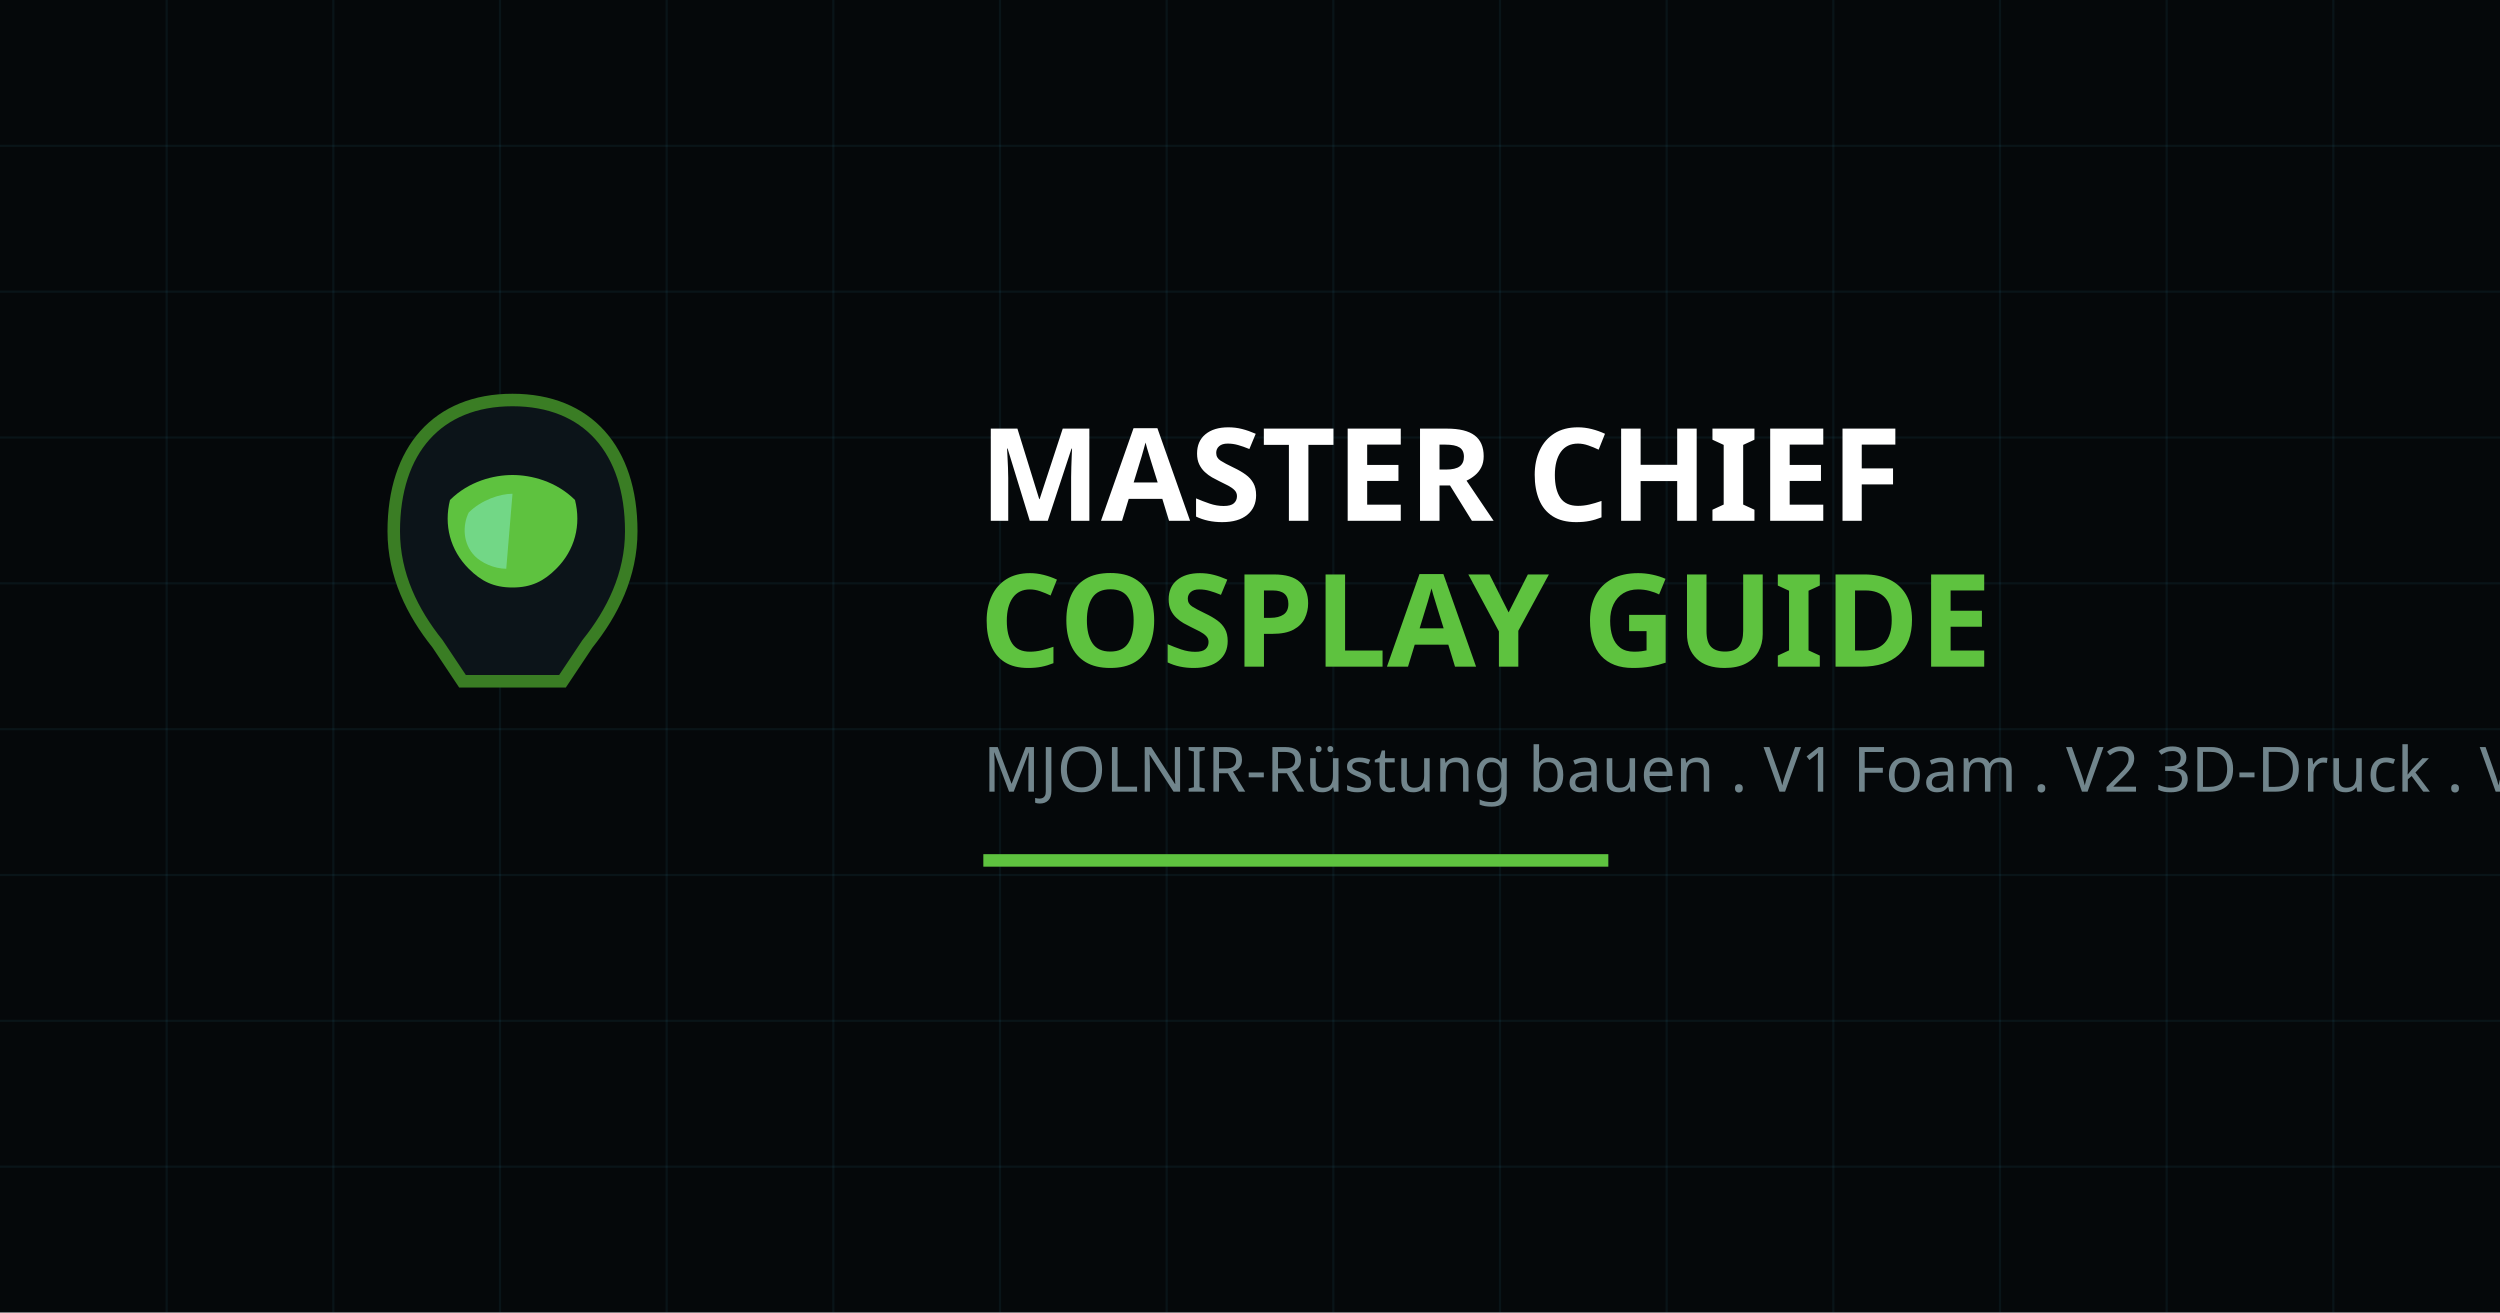
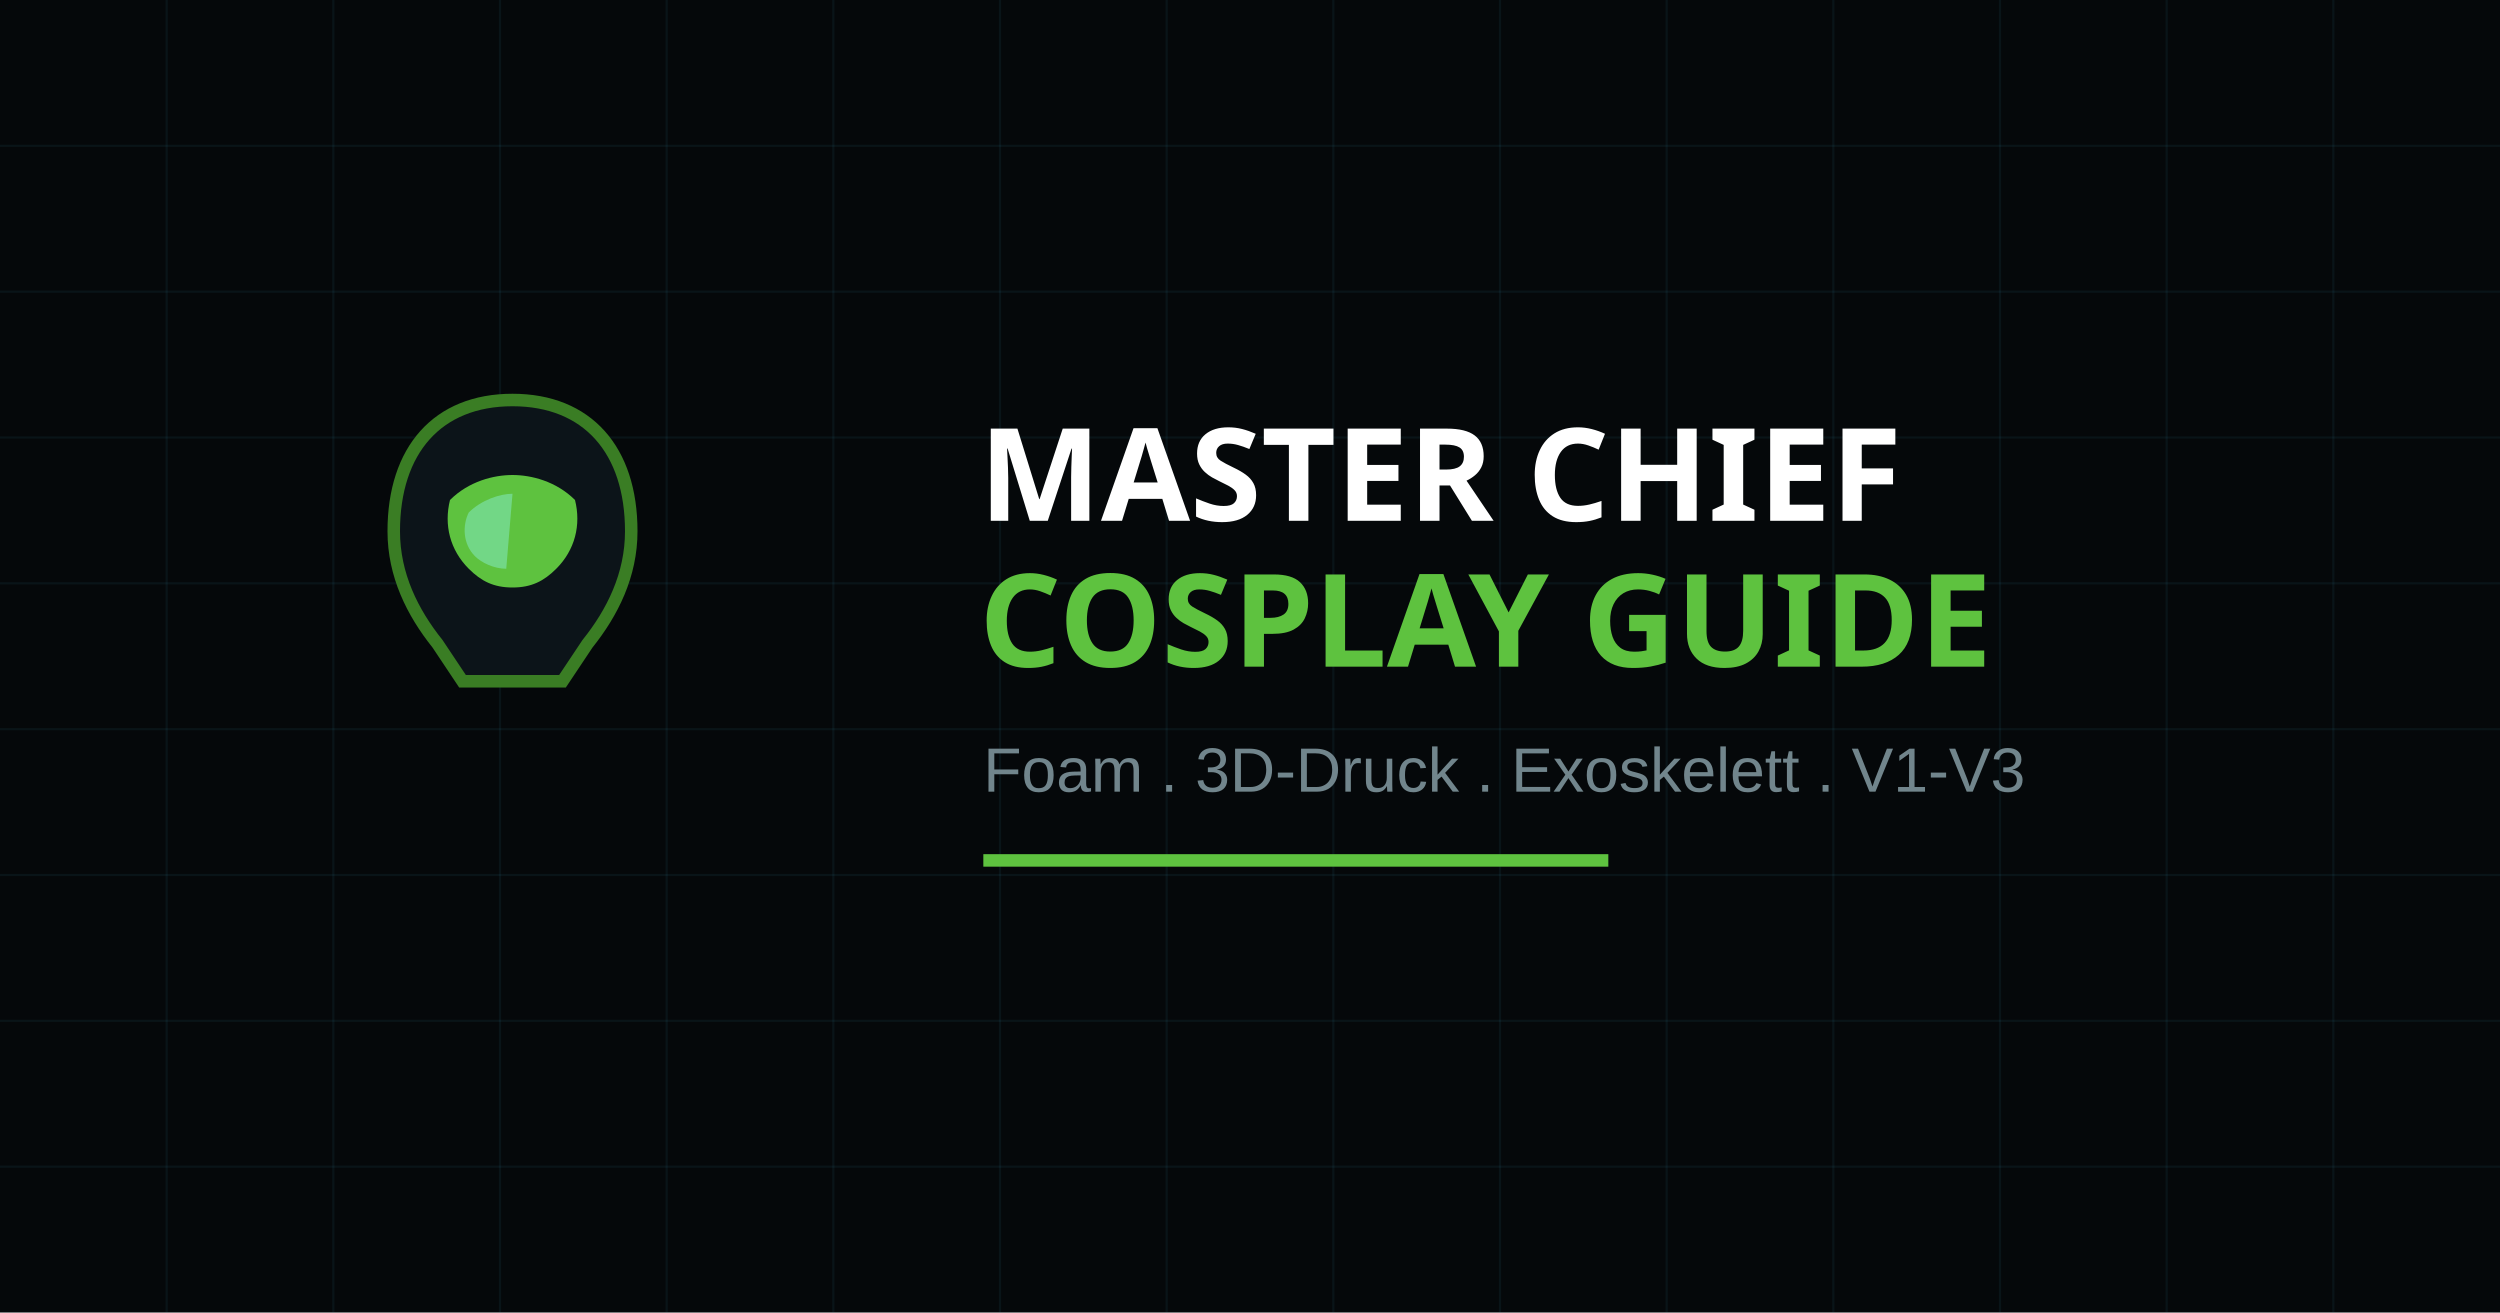
<svg xmlns="http://www.w3.org/2000/svg" viewBox="0 0 1200 630" width="1200" height="630">
  <rect width="1200" height="630" fill="#05080a" />
  <g stroke="#46c8ff" stroke-opacity="0.06" stroke-width="1">
    <path d="M0 70H1200M0 140H1200M0 210H1200M0 280H1200M0 350H1200M0 420H1200M0 490H1200M0 560H1200" />
    <path d="M80 0V630M160 0V630M240 0V630M320 0V630M400 0V630M480 0V630M560 0V630M640 0V630M720 0V630M800 0V630M880 0V630M960 0V630M1040 0V630M1120 0V630" />
  </g>
  <g transform="translate(150 165) scale(3)">
    <path d="M32 9c-12 0-19 8-19 21 0 7 3 13 7 18l4 6h16l4-6c4-5 7-11 7-18C51 17 44 9 32 9z" fill="#0c1419" stroke="#3a7d24" stroke-width="2" />
    <path d="M22 25c3-3 7-4 10-4s7 1 10 4c1 4 0 8-3 11-2 2-4 3-7 3s-5-1-7-3c-3-3-4-7-3-11z" fill="#5ec23f" />
    <path d="M25 27c2-2 5-3 7-3l-1 12c-2 0-4-1-5-2-2-2-2-5-1-7z" fill="#7be0a4" opacity="0.7" />
  </g>
  <text x="470" y="250" font-family="'Segoe UI',sans-serif" font-size="62" font-weight="800" fill="#ffffff">MASTER CHIEF</text>
  <text x="470" y="320" font-family="'Segoe UI',sans-serif" font-size="62" font-weight="800" fill="#5ec23f">COSPLAY GUIDE</text>
-   <text x="472" y="380" font-family="'Segoe UI',sans-serif" font-size="30" fill="#71858c">MJOLNIR-Rüstung bauen . V1 Foam . V2 3D-Druck . V3 Exoskelett</text>
+   <text x="472" y="380" font-family="'Segoe UI',Arial,sans-serif" font-size="30" fill="#71858c">Foam . 3D-Druck . Exoskelett . V1-V3</text>
  <rect x="472" y="410" width="300" height="6" fill="#5ec23f" />
</svg>
